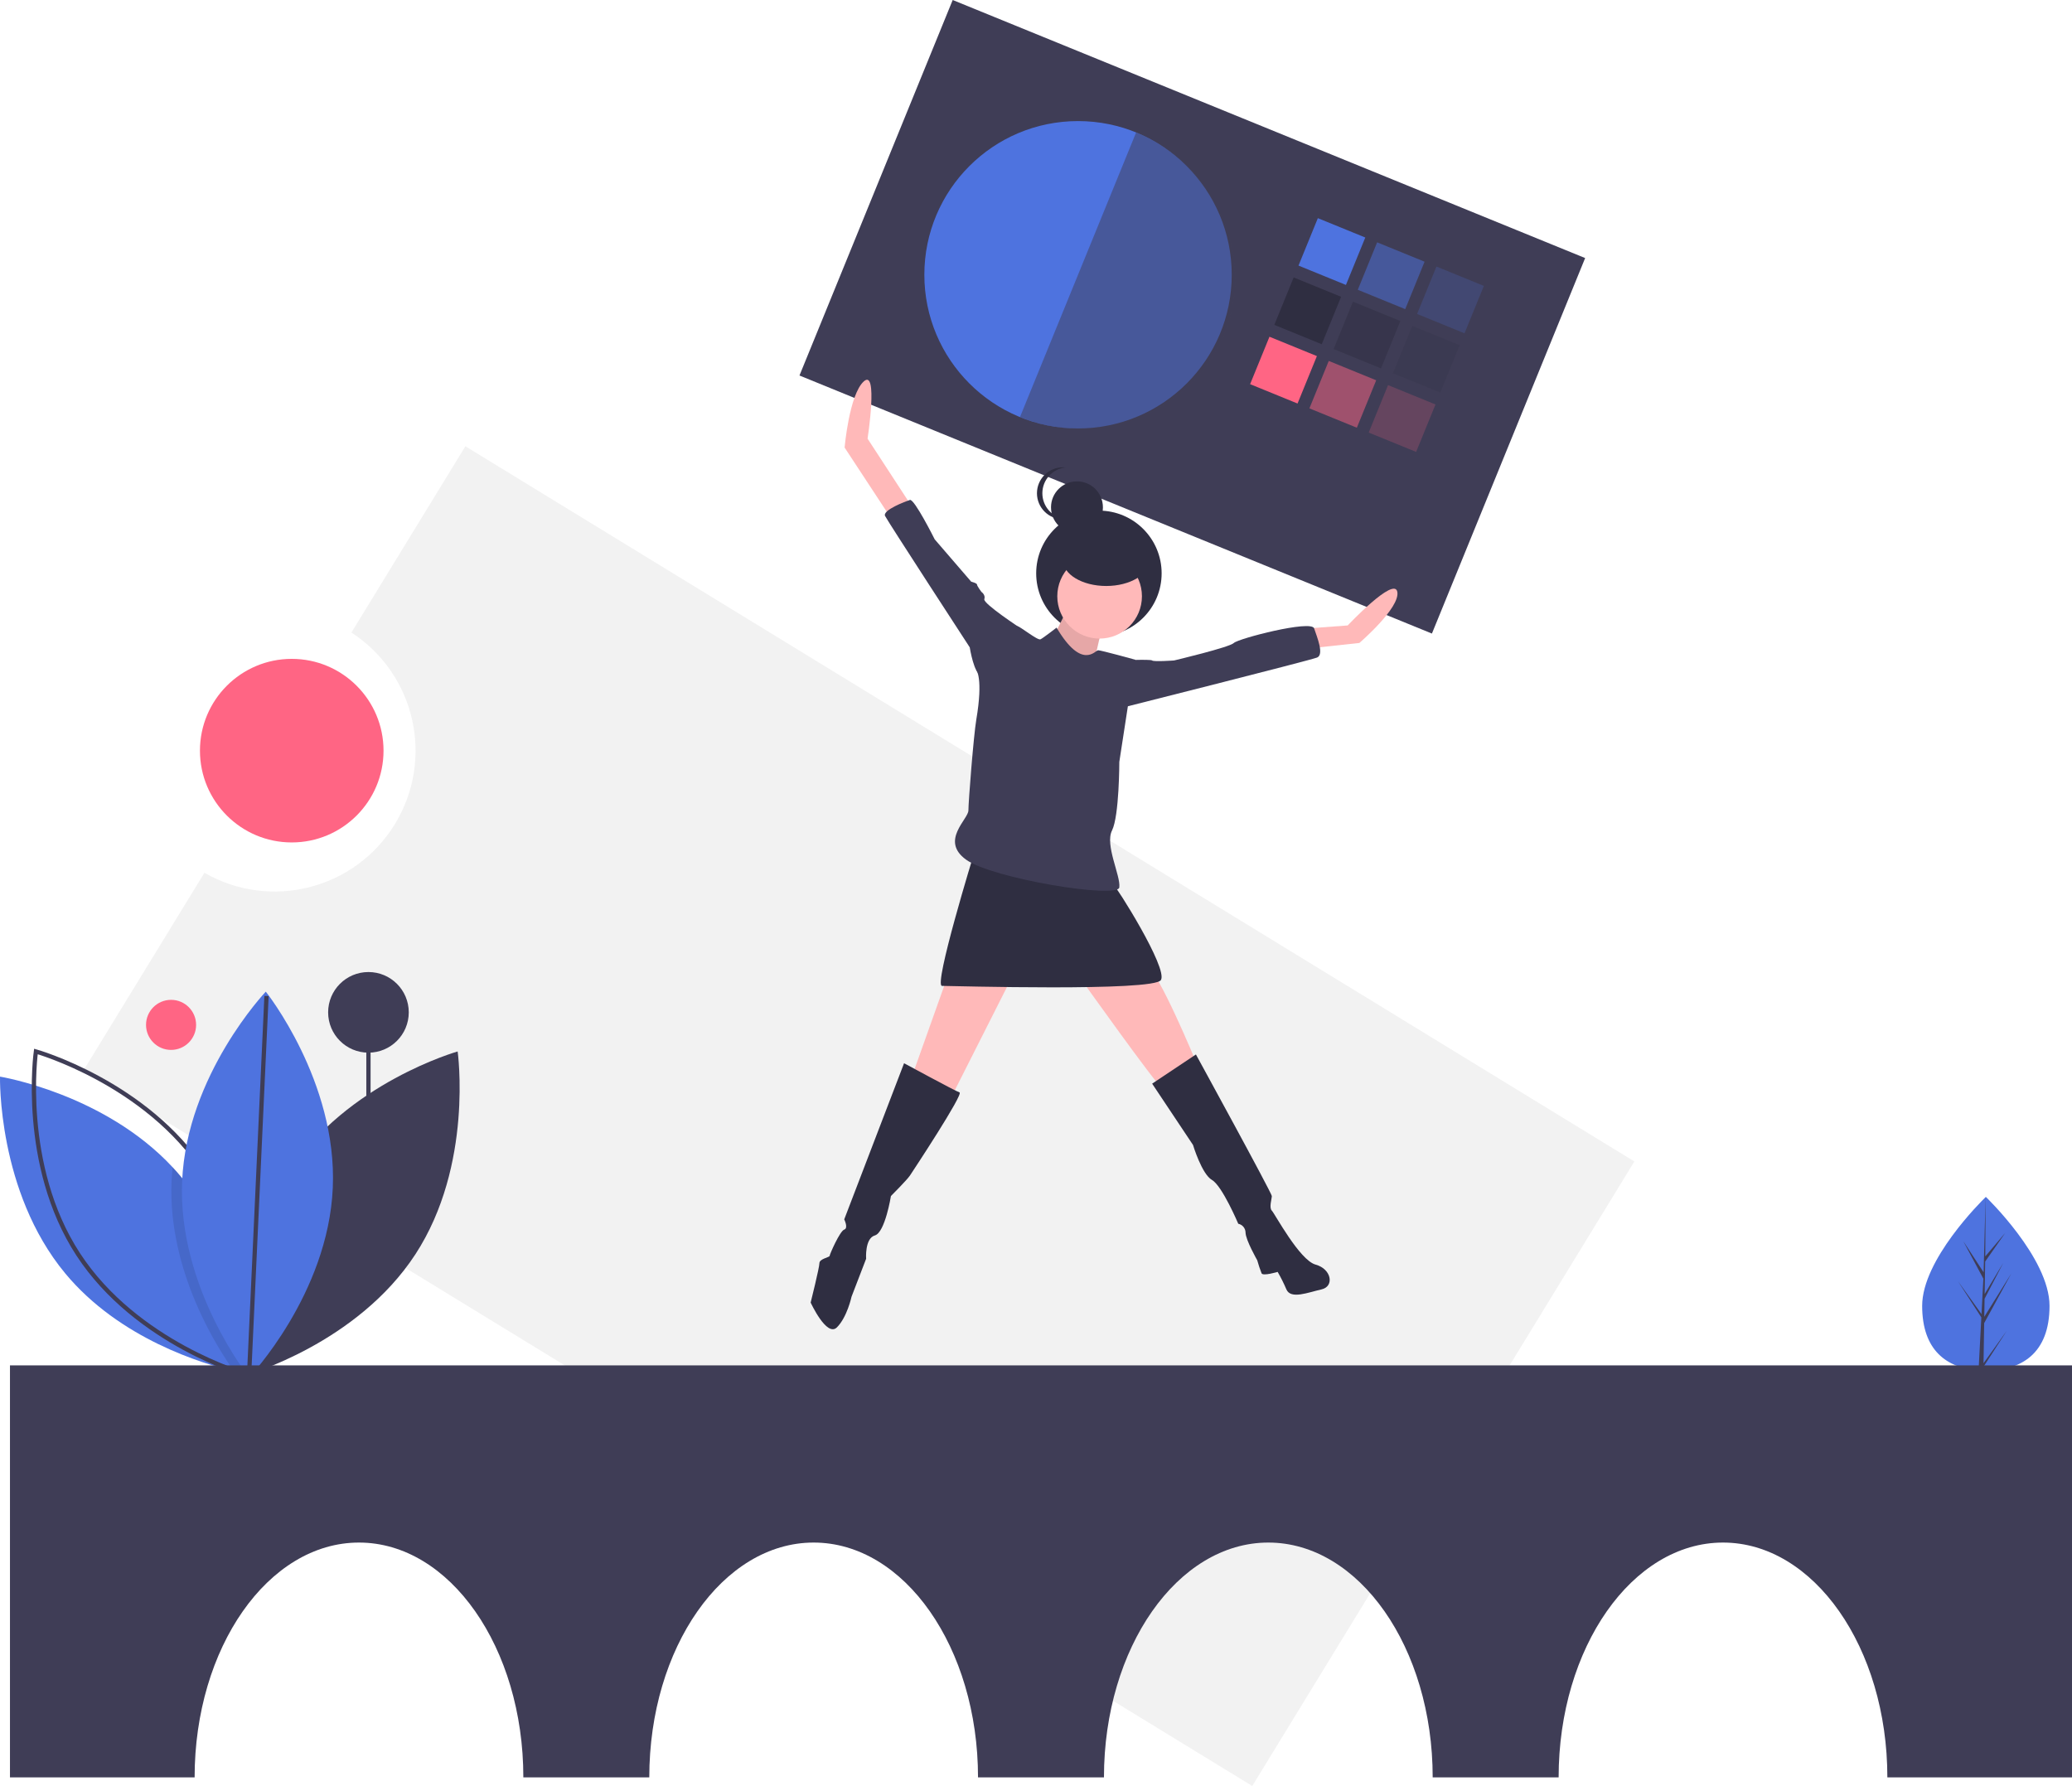
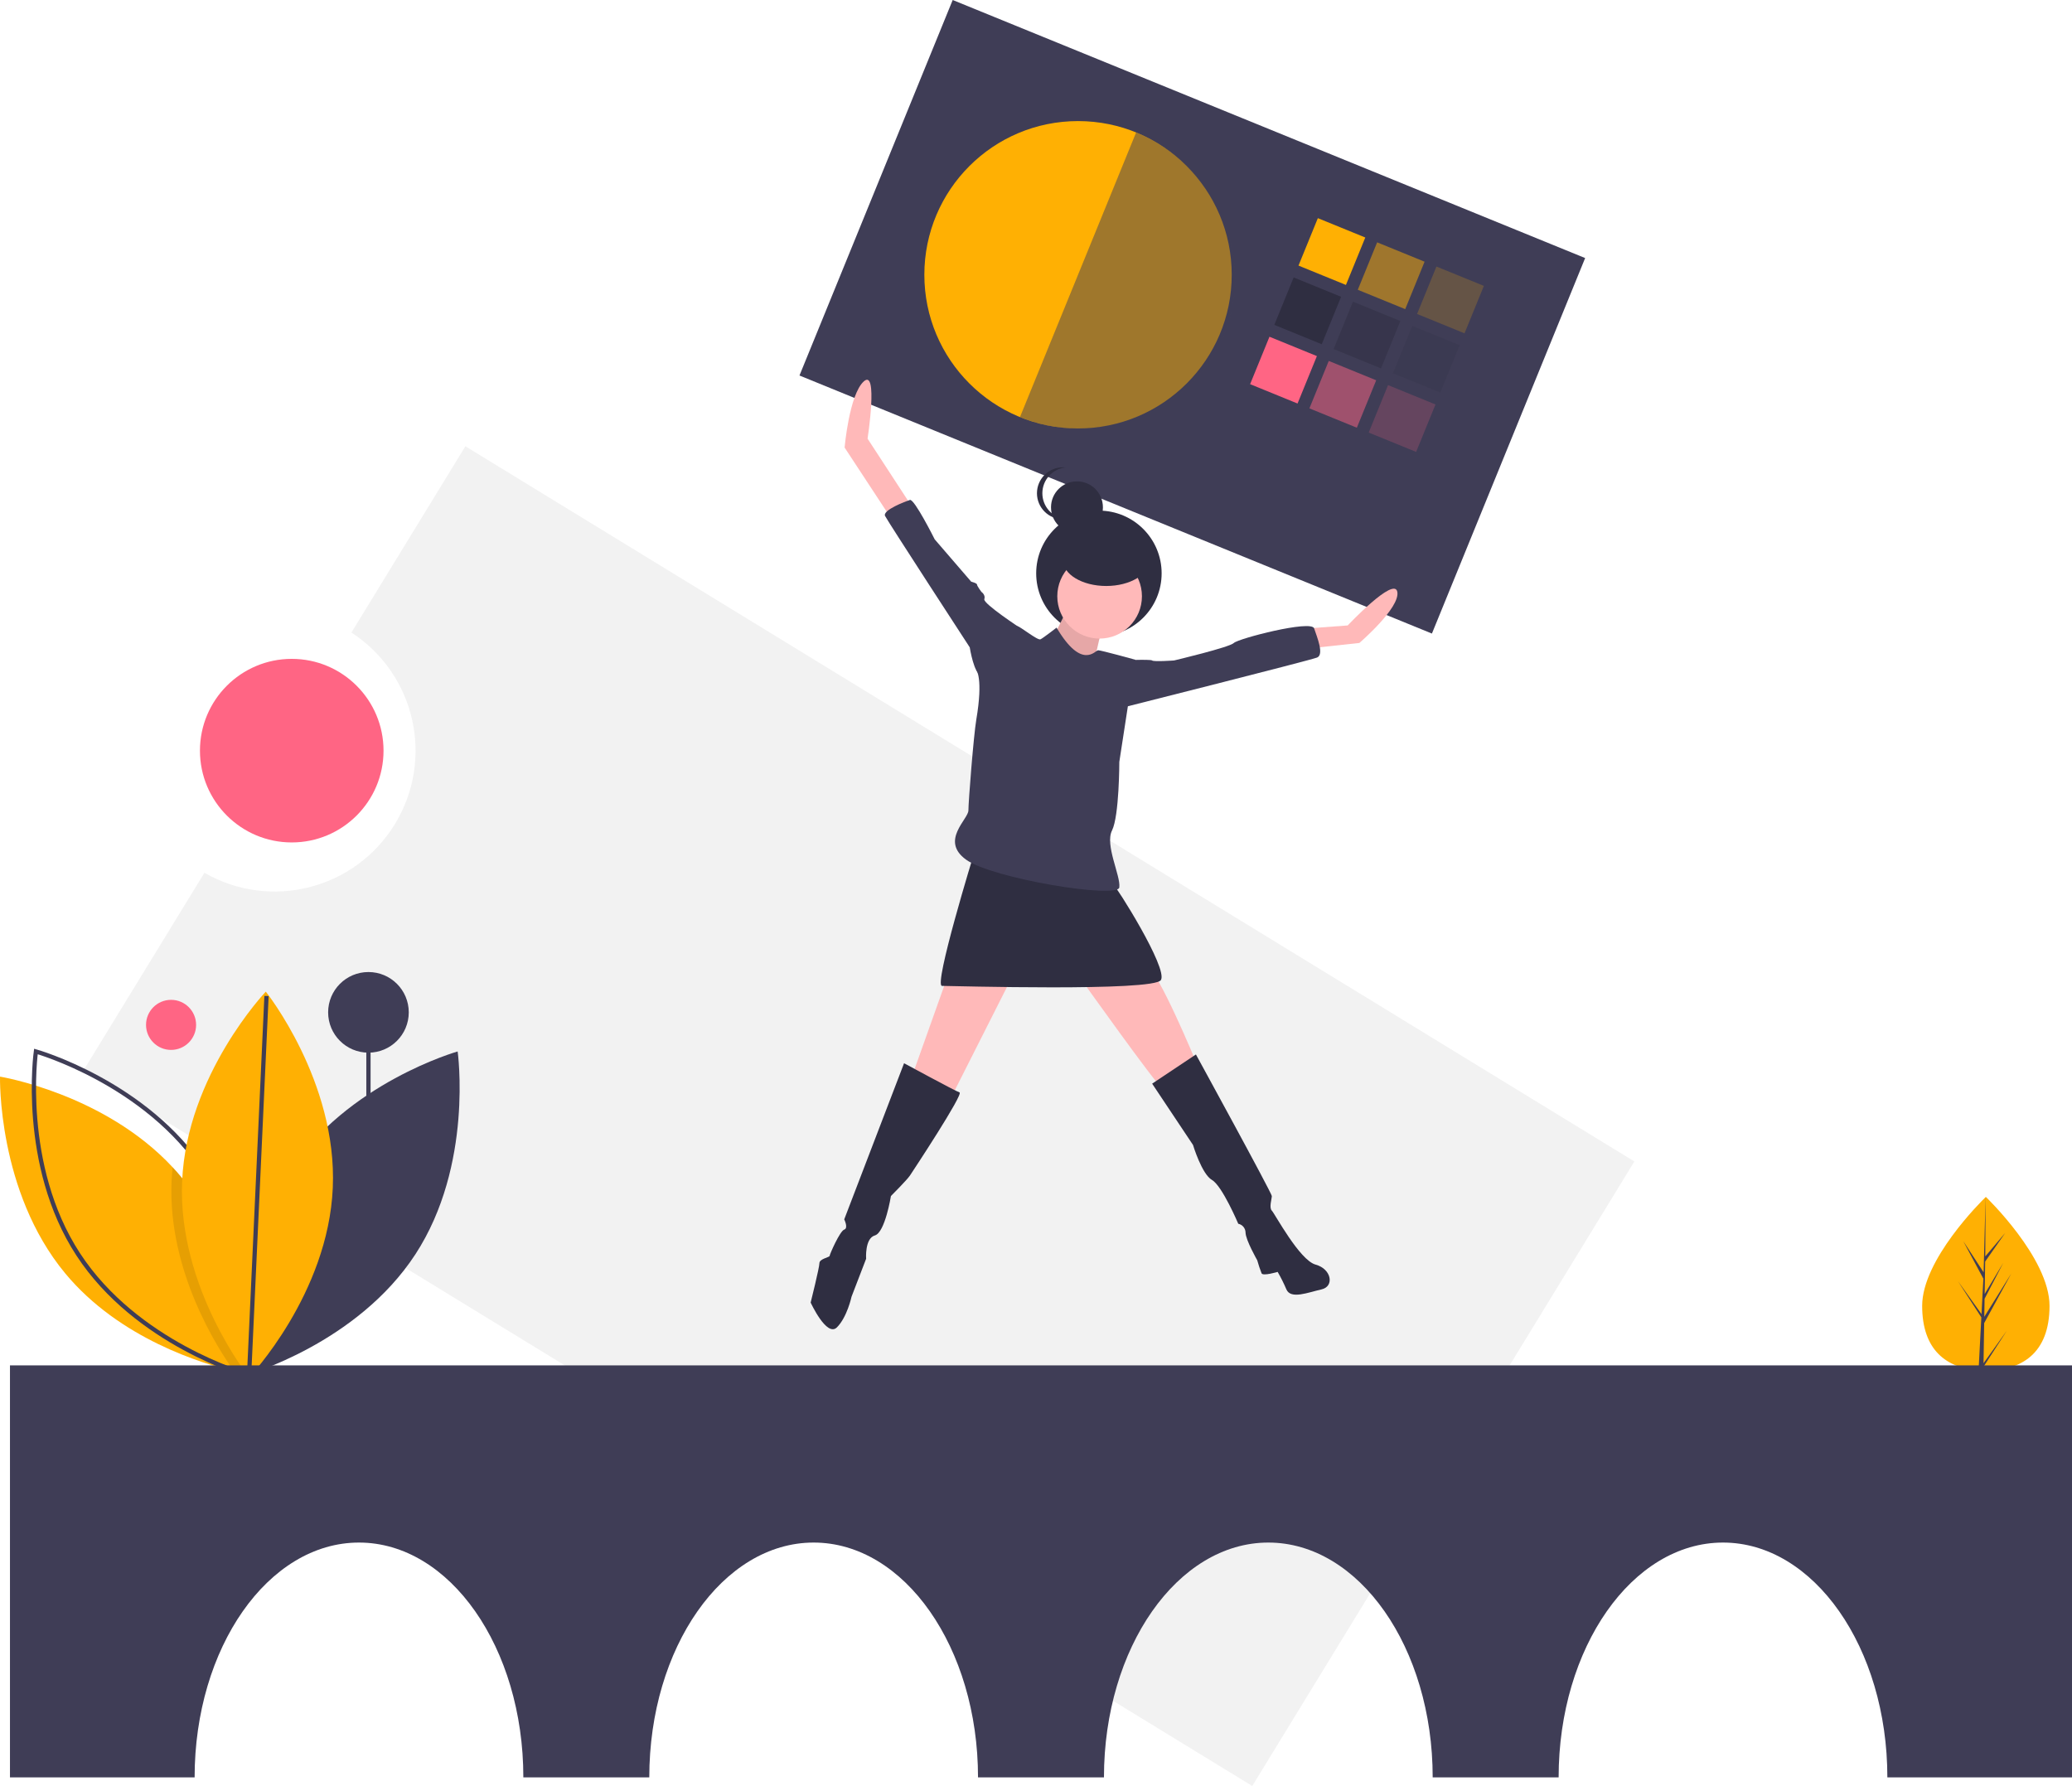
<svg xmlns="http://www.w3.org/2000/svg" id="e95050e2-e4dc-48e4-8dbf-b0167d07c262" data-name="Layer 1" width="970.671" height="836.714" viewBox="0 0 970.671 836.714">
  <rect x="513.226" y="85.05" width="320" height="190" transform="translate(3.25159 -272.6417) rotate(22.19729)" fill="#3f3d56" />
-   <circle cx="505.03" cy="128.724" r="72" fill="#4e73df" />
-   <rect x="726.618" y="137.49" width="24" height="24" transform="translate(-3.44762 -299.6114) rotate(22.19729)" fill="#4e73df" />
-   <rect x="754.394" y="148.824" width="24" height="24" transform="translate(2.89287 -309.2653) rotate(22.19729)" fill="#4e73df" opacity="0.5" />
-   <rect x="782.171" y="160.157" width="24" height="24" transform="translate(9.23335 -318.9193) rotate(22.19729)" fill="#4e73df" opacity="0.2" />
+   <circle cx="505.03" cy="128.724" r="72" fill="#ffb003" />
+   <rect x="726.618" y="137.49" width="24" height="24" transform="translate(-3.44762 -299.6114) rotate(22.19729)" fill="#ffb003" />
+   <rect x="754.394" y="148.824" width="24" height="24" transform="translate(2.89287 -309.2653) rotate(22.19729)" fill="#ffb003" opacity="0.5" />
+   <rect x="782.171" y="160.157" width="24" height="24" transform="translate(9.23335 -318.9193) rotate(22.19729)" fill="#ffb003" opacity="0.2" />
  <rect x="715.284" y="165.266" width="24" height="24" transform="translate(6.20634 -293.2709) rotate(22.19729)" fill="#2f2e41" />
  <rect x="743.06" y="176.6" width="24" height="24" transform="translate(12.54683 -302.9248) rotate(22.19729)" fill="#2f2e41" opacity="0.5" />
  <rect x="770.837" y="187.934" width="24" height="24" transform="translate(18.88731 -312.5788) rotate(22.19729)" fill="#2f2e41" opacity="0.2" />
  <rect x="703.95" y="193.043" width="24" height="24" transform="translate(15.8603 -286.9304) rotate(22.19729)" fill="#ff6584" />
  <rect x="731.727" y="204.377" width="24" height="24" transform="translate(22.20079 -296.5844) rotate(22.19729)" fill="#ff6584" opacity="0.5" />
  <rect x="759.503" y="215.711" width="24" height="24" transform="translate(28.54127 -306.2383) rotate(22.19729)" fill="#ff6584" opacity="0.2" />
  <path d="M646.896,93.703,592.493,227.031c36.818,15.023,80.694-1.89,95.717-38.707S683.714,108.726,646.896,93.703Z" transform="translate(-114.6644 -31.64278)" fill="#3f3d56" opacity="0.5" />
  <path d="M332.683,240.721,279.295,327.982a65.991,65.991,0,0,1-68.855,112.541l-56.765,92.781L701.31,868.357,880.317,575.774Z" transform="translate(-114.6644 -31.64278)" fill="#f2f2f2" />
-   <path d="M1074.809,643.425c0,22.469-13.356,30.314-29.834,30.314q-.573,0-1.143-.013c-.763-.016-1.52-.053-2.267-.104-14.871-1.052-26.424-9.301-26.424-30.197,0-21.625,27.634-48.912,29.71-50.932l.004-.004c.08-.078.12-.116.12-.116S1074.809,620.957,1074.809,643.425Z" transform="translate(-114.6644 -31.64278)" fill="#4e73df" />
+   <path d="M1074.809,643.425c0,22.469-13.356,30.314-29.834,30.314q-.573,0-1.143-.013c-.763-.016-1.52-.053-2.267-.104-14.871-1.052-26.424-9.301-26.424-30.197,0-21.625,27.634-48.912,29.71-50.932l.004-.004c.08-.078.12-.116.12-.116S1074.809,620.957,1074.809,643.425Z" transform="translate(-114.6644 -31.64278)" fill="#ffb003" />
  <path d="M1043.888,670.302l10.912-15.247-10.939,16.921-.029,1.75c-.763-.016-1.52-.053-2.267-.104l1.176-22.479-.009-.174.02-.033.111-2.123-10.966-16.963,11.001,15.37.025.451.889-16.985-9.388-17.528,9.503,14.547.925-35.212.004-.12v.116l-.154,27.767,9.347-11.008-9.385,13.4-.247,15.207,8.727-14.594-8.763,16.832-.138,8.454L1056.91,628.235l-12.717,23.263Z" transform="translate(-114.6644 -31.64278)" fill="#3f3d56" />
  <circle cx="80.141" cy="480.141" r="11.729" fill="#ff6584" />
  <line x1="172.607" y1="607.822" x2="172.607" y2="474.272" fill="#3f3d56" stroke="#3f3d56" stroke-miterlimit="10" stroke-width="2" />
  <circle cx="172.607" cy="474.272" r="18.886" fill="#3f3d56" />
  <path d="M250.076,580.691c-27.28,41.835-19.805,95.043-19.805,95.043s51.704-14.619,78.983-56.454,19.805-95.043,19.805-95.043S277.356,538.856,250.076,580.691Z" transform="translate(-114.6644 -31.64278)" fill="#3f3d56" />
-   <path d="M230.126,675.247s-.664-.106-1.886-.353c-.975-.198-2.317-.48-3.956-.869-14.652-3.455-53.608-15.133-79.077-45.837-31.877-38.447-30.534-92.161-30.534-92.161s48.74,7.92,80.857,42.446q2.088,2.225,4.062,4.613c27.737,33.452,30.322,78.462,30.527,89.589C230.147,674.343,230.126,675.247,230.126,675.247Z" transform="translate(-114.6644 -31.64278)" fill="#4e73df" />
+   <path d="M230.126,675.247s-.664-.106-1.886-.353c-.975-.198-2.317-.48-3.956-.869-14.652-3.455-53.608-15.133-79.077-45.837-31.877-38.447-30.534-92.161-30.534-92.161s48.74,7.92,80.857,42.446q2.088,2.225,4.062,4.613c27.737,33.452,30.322,78.462,30.527,89.589C230.147,674.343,230.126,675.247,230.126,675.247Z" transform="translate(-114.6644 -31.64278)" fill="#ffb003" />
  <path d="M210.466,580.691c27.28,41.835,19.805,95.043,19.805,95.043S178.568,661.114,151.288,619.28s-19.805-95.043-19.805-95.043S183.187,538.856,210.466,580.691Z" transform="translate(-114.6644 -31.64278)" fill="none" stroke="#3f3d56" stroke-miterlimit="10" stroke-width="2" />
  <path d="M230.119,672.675c-.721.869-1.356,1.611-1.879,2.218-1.159,1.321-1.816,2.014-1.816,2.014s-.798-1.003-2.141-2.882c-7.369-10.272-31.071-46.797-29.241-88.989q.148-3.317.487-6.563,2.088,2.225,4.062,4.613C227.328,616.538,229.914,661.548,230.119,672.675Z" transform="translate(-114.6644 -31.64278)" opacity="0.1" />
-   <path d="M270.568,588.087c-2.156,49.896-39.195,88.82-39.195,88.82s-33.543-41.974-31.387-91.871,39.195-88.82,39.195-88.82S272.724,538.191,270.568,588.087Z" transform="translate(-114.6644 -31.64278)" fill="#4e73df" />
+   <path d="M270.568,588.087c-2.156,49.896-39.195,88.82-39.195,88.82s-33.543-41.974-31.387-91.871,39.195-88.82,39.195-88.82S272.724,538.191,270.568,588.087Z" transform="translate(-114.6644 -31.64278)" fill="#ffb003" />
  <line x1="116.708" y1="643.852" x2="124.851" y2="466.609" fill="none" stroke="#3f3d56" stroke-miterlimit="10" stroke-width="2" />
  <path d="M119.336,671.314v193h86.5c0-60.751,34.474-110,77-110s77,49.249,77,110h59c0-60.751,34.474-110,77-110s77,49.249,77,110h59c0-60.751,34.474-110,77-110s77,49.249,77,110h59c0-60.751,34.474-110,77-110s77,49.249,77,110h86.5v-193Z" transform="translate(-114.6644 -31.64278)" fill="#3f3d56" />
  <circle cx="136.671" cy="351.671" r="43" fill="#ff6584" />
  <circle cx="514.807" cy="268.599" r="29.385" fill="#2f2e41" />
  <path d="M615.444,315.087S605.873,336.28,603.138,336.964,625.699,349.953,625.699,349.953s4.786-25.979,6.837-27.346S615.444,315.087,615.444,315.087Z" transform="translate(-114.6644 -31.64278)" fill="#ffb9b9" />
  <path d="M615.444,315.087S605.873,336.28,603.138,336.964,625.699,349.953,625.699,349.953s4.786-25.979,6.837-27.346S615.444,315.087,615.444,315.087Z" transform="translate(-114.6644 -31.64278)" opacity="0.1" />
  <polygon points="444.037 457.091 426.262 506.998 445.404 514.518 478.219 449.571 444.037 457.091" fill="#ffb9b9" />
  <path d="M620.913,490.102s35.55,49.907,37.601,50.59,16.408-11.622,16.408-11.622-17.775-43.07-23.244-45.121S620.913,490.102,620.913,490.102Z" transform="translate(-114.6644 -31.64278)" fill="#ffb9b9" />
  <path d="M538.192,529.753,510.162,602.904s2.051,4.102,0,4.786-6.837,11.622-6.837,12.306-4.786,1.367-4.786,3.418-4.102,18.459-4.102,18.459,7.52,16.408,12.306,11.622,6.837-14.357,6.837-14.357l6.837-17.775s-.684-9.571,4.102-10.938,7.52-18.459,7.52-18.459,7.52-7.52,8.887-9.571,25.295-38.284,23.244-38.968S538.192,529.753,538.192,529.753Z" transform="translate(-114.6644 -31.64278)" fill="#2f2e41" />
  <path d="M654.412,539.324l20.51-13.673s35.55,64.947,35.55,66.314-1.367,5.469,0,6.837,12.989,23.244,20.51,25.295,8.887,10.255,2.735,11.622-14.357,4.786-16.408,0a75.237,75.237,0,0,0-4.102-8.204s-6.837,2.051-7.52.684a62.912,62.912,0,0,1-2.051-6.153s-5.469-9.571-5.469-12.989a4.277,4.277,0,0,0-3.418-4.102S687.228,587.18,682.442,584.445s-8.887-16.408-8.887-16.408Z" transform="translate(-114.6644 -31.64278)" fill="#2f2e41" />
  <circle cx="515.136" cy="279.342" r="19.826" fill="#ffb9b9" />
  <path d="M571.007,431.308s-19.142,62.212-15.04,62.212,99.129,2.735,102.548-2.735-21.193-44.437-22.56-45.121S571.007,431.308,571.007,431.308Z" transform="translate(-114.6644 -31.64278)" fill="#2f2e41" />
  <path d="M541.61,268.599l-20.51-31.448s5.072-32.989-1.765-26.836-9,31-9,31l23.754,36.172Z" transform="translate(-114.6644 -31.64278)" fill="#ffb9b9" />
  <path d="M727.563,326.025l18.459-1.367s21.877-23.244,23.244-15.724-17.775,23.928-17.775,23.928l-25.295,2.735Z" transform="translate(-114.6644 -31.64278)" fill="#ffb9b9" />
  <path d="M592.884,332.862v-6.837s-17.775-11.622-17.091-13.673-1.367-3.418-1.367-3.418-2.051-2.735-2.051-3.418-2.735-1.367-2.735-1.367L552.548,284.322s-9.571-19.142-11.622-18.459-12.989,4.786-11.622,7.52,39.652,61.529,39.652,61.529,2.051,12.989,5.469,12.989S592.884,332.862,592.884,332.862Z" transform="translate(-114.6644 -31.64278)" fill="#3f3d56" />
  <path d="M638.688,341.066s15.04-.684,15.724,0,10.255,0,10.255,0,25.979-6.153,28.03-8.204,36.234-10.938,37.601-6.837,4.786,12.306,1.367,13.673-95.711,24.611-95.711,24.611Z" transform="translate(-114.6644 -31.64278)" fill="#3f3d56" />
  <circle cx="504.528" cy="237.671" r="12.159" fill="#2f2e41" />
  <path d="M602.98,262.728a12.16,12.16,0,0,1,10.893-12.093,12.296,12.296,0,0,0-1.267-.066,12.159,12.159,0,0,0,0,24.318,12.293,12.293,0,0,0,1.267-.066A12.16,12.16,0,0,1,602.98,262.728Z" transform="translate(-114.6644 -31.64278)" fill="#2f2e41" />
  <ellipse cx="518.225" cy="262.368" rx="20.265" ry="12.159" fill="#2f2e41" />
  <path d="M609.633,325.683s-6.153,4.786-7.52,5.469-9.571-6.153-10.938-6.153-19.142,20.51-19.142,20.51,3.303,3.805,0,23.244c-1.239,7.29-3.697,38.459-3.697,42.561s-13.395,14.182-1.089,23.07,71.1,18.459,71.783,12.989-6.837-19.826-3.418-26.662,3.418-32.132,3.418-32.132l4.102-26.662,3.418-21.193S630.484,336.28,629.117,336.28,621.597,345.851,609.633,325.683Z" transform="translate(-114.6644 -31.64278)" fill="#3f3d56" />
</svg>
